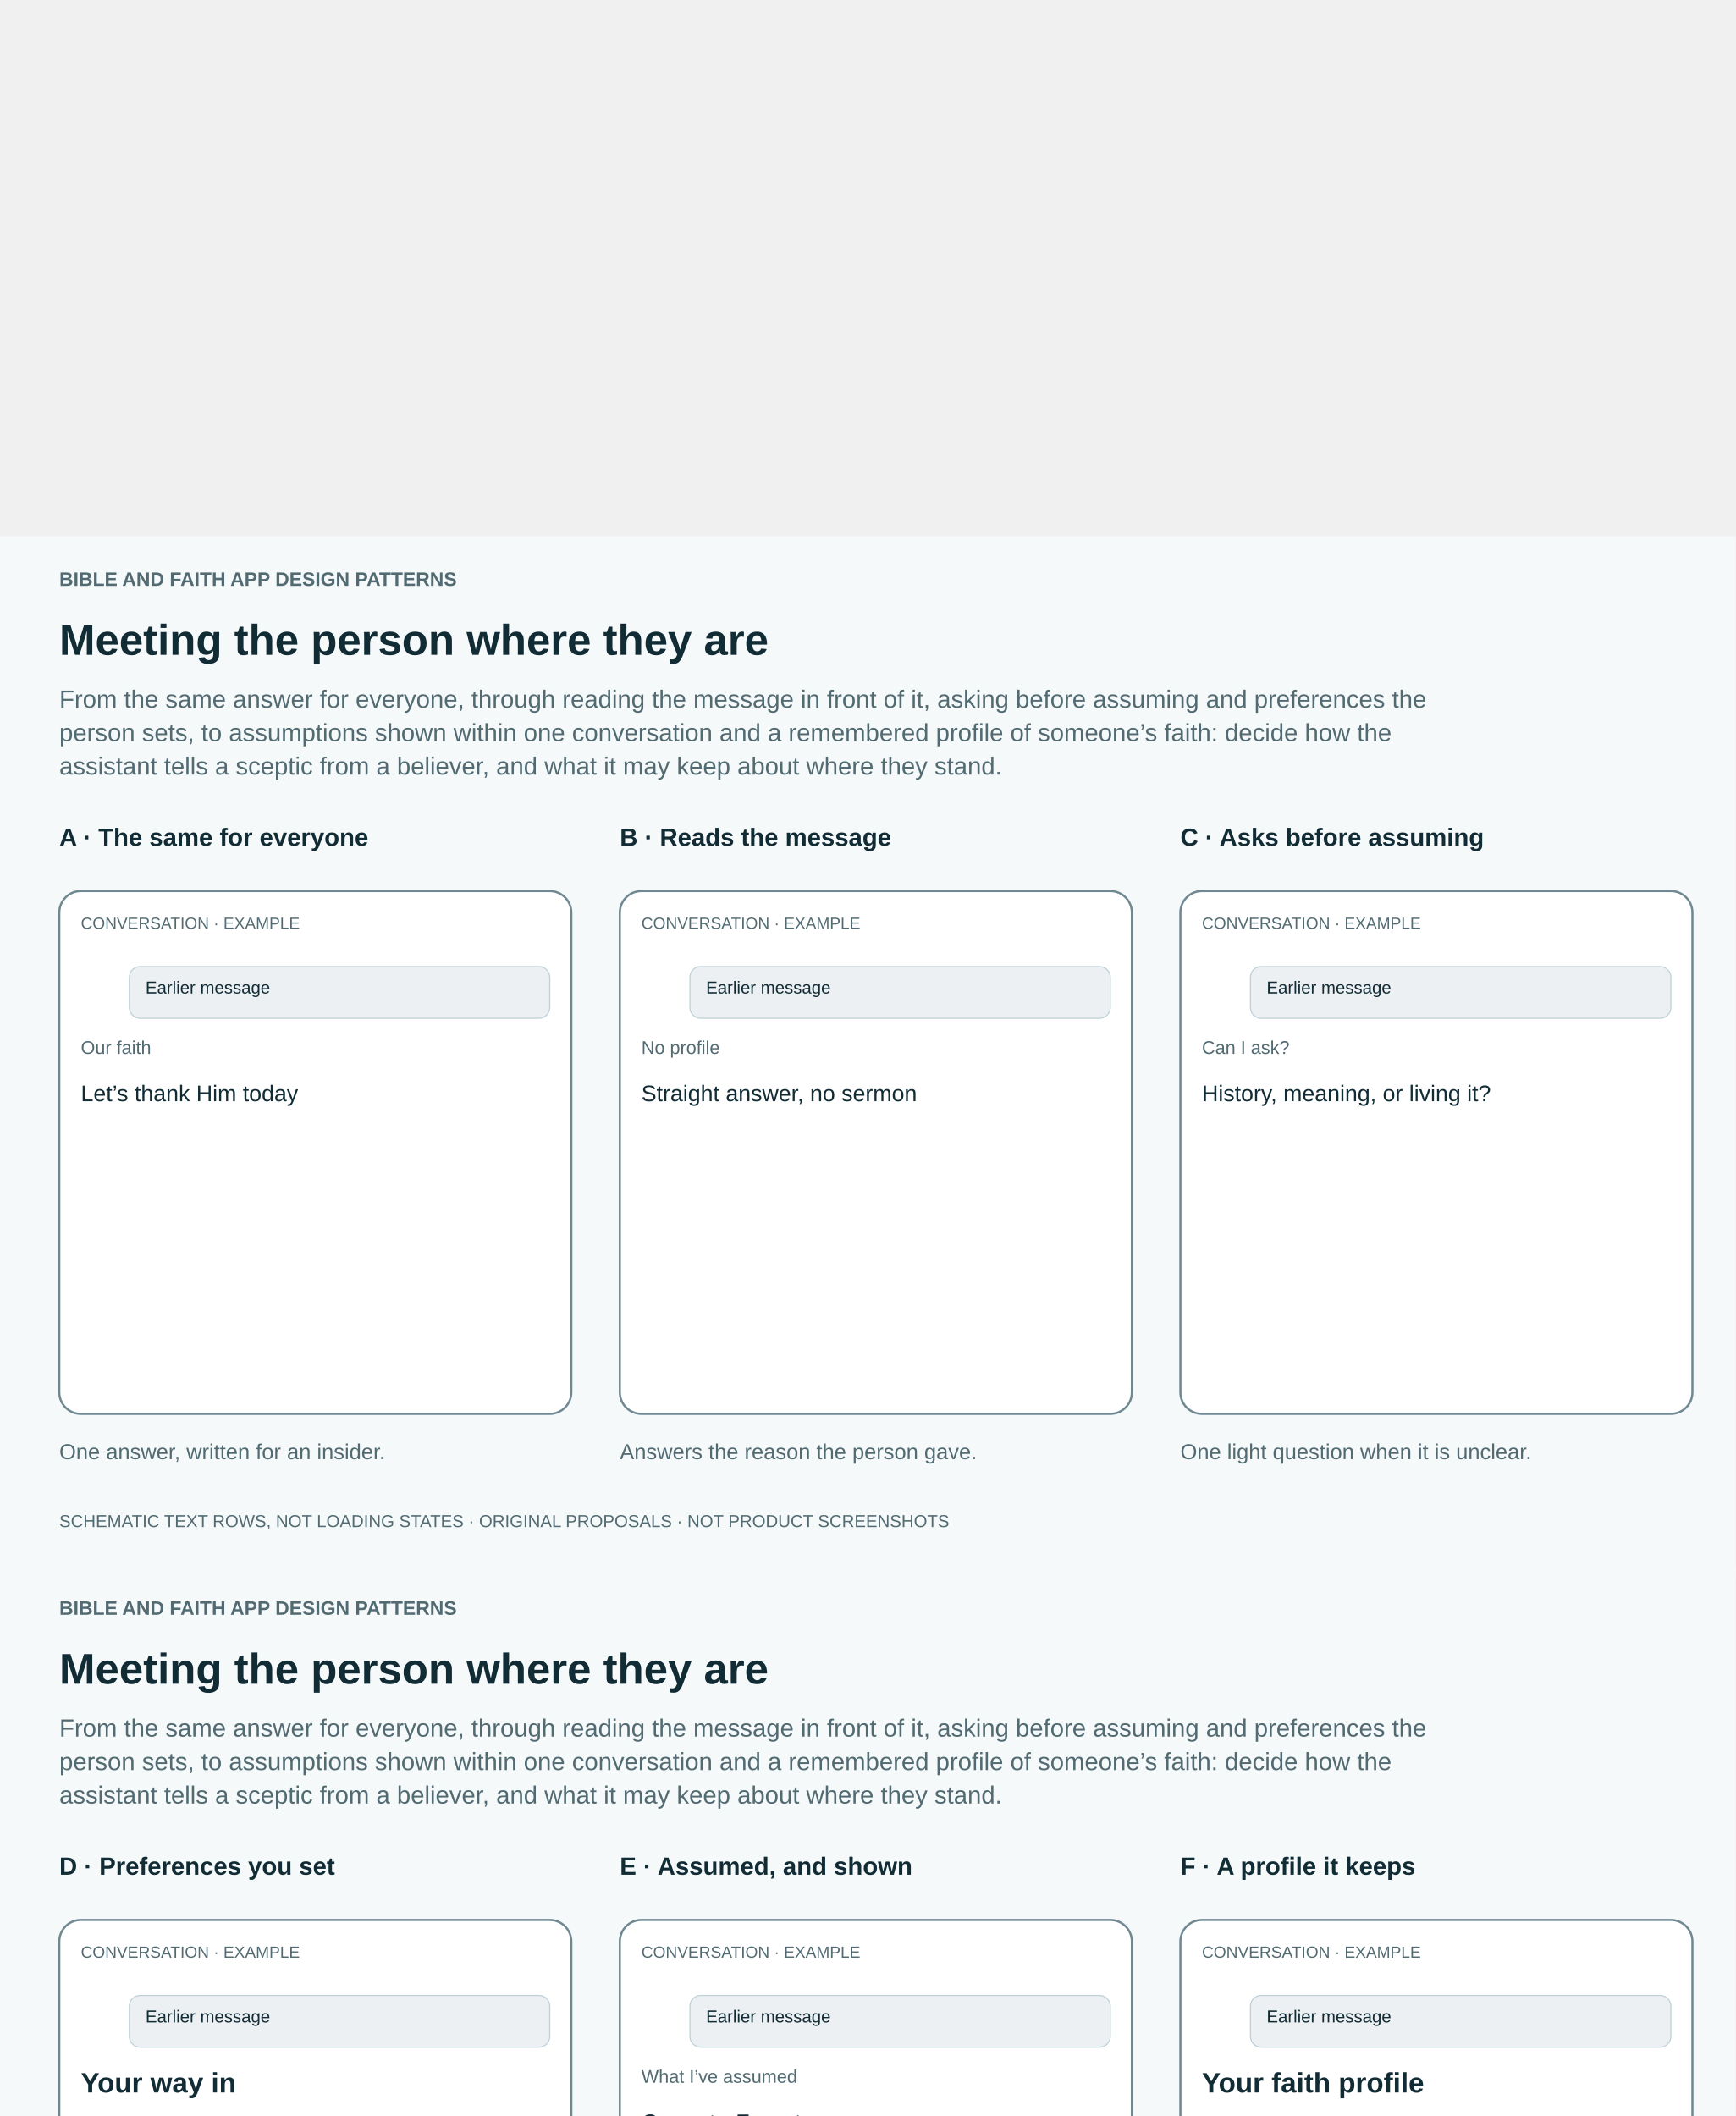
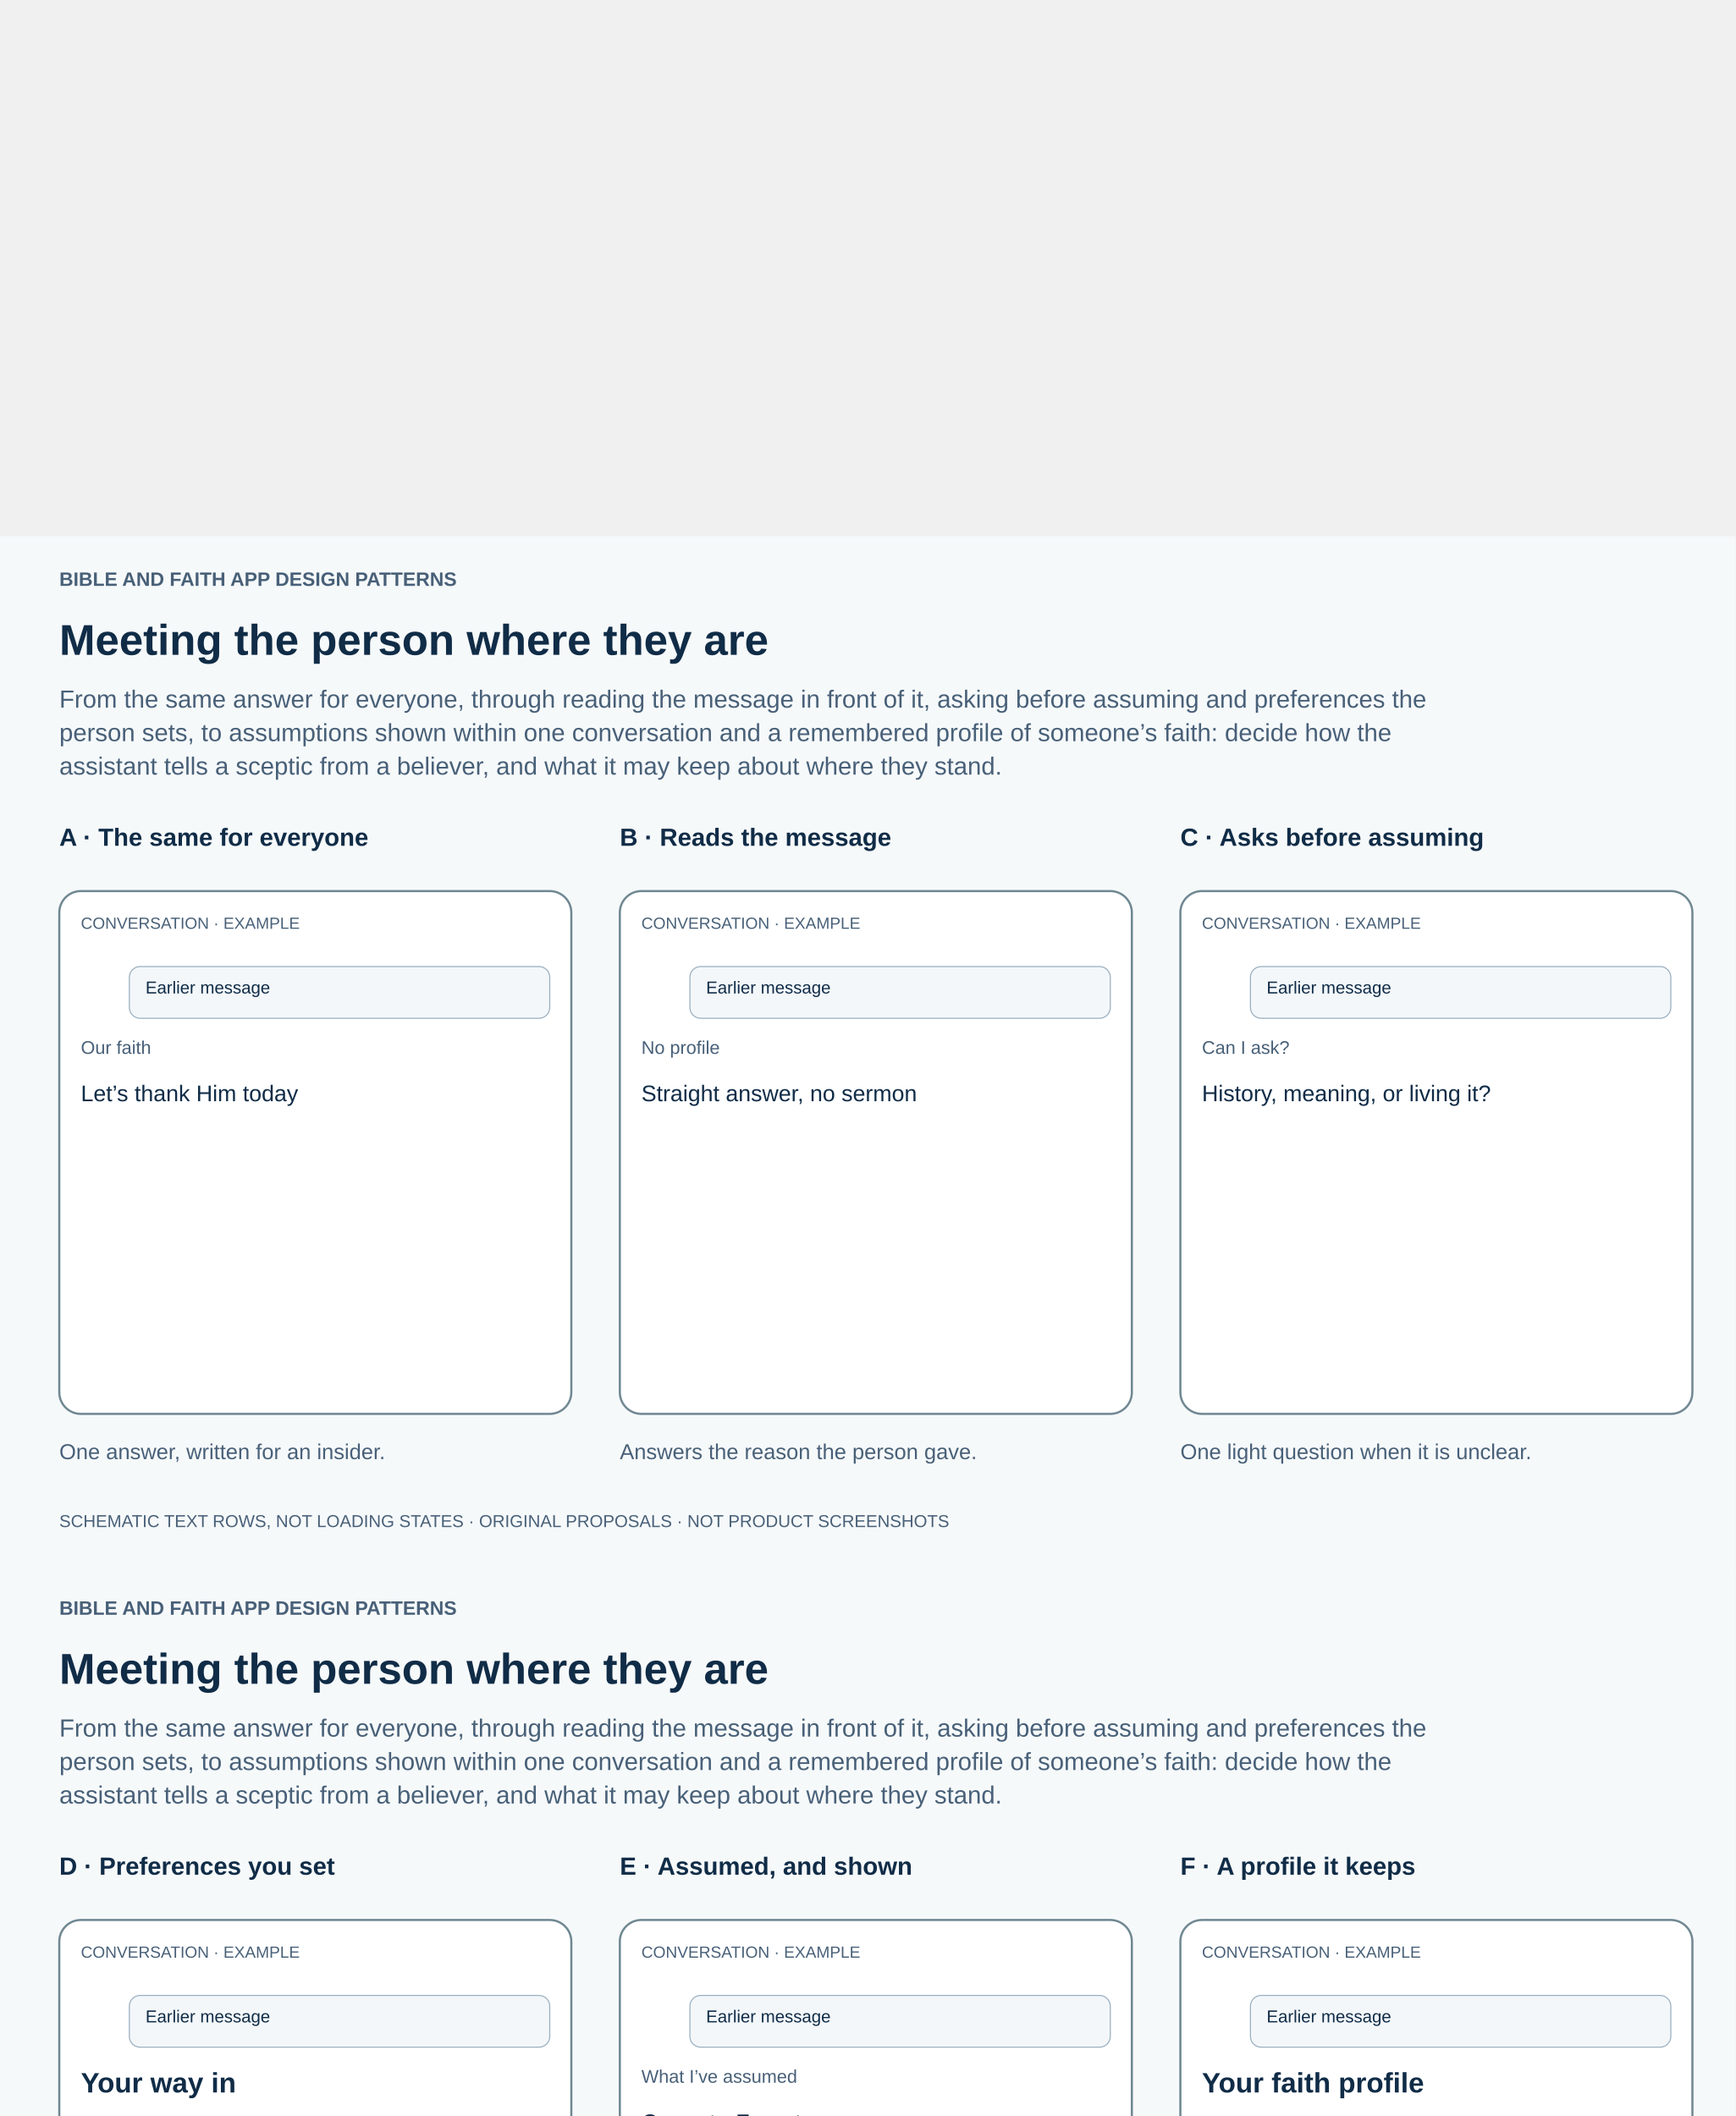
- <svg xmlns="http://www.w3.org/2000/svg" viewBox="0 0 1610 1963" role="img" aria-label="Meeting the person where they are">
+ <svg xmlns="http://www.w3.org/2000/svg" viewBox="0 0 1610 1963" role="img" aria-label="Meeting the person where they are" data-illustration-theme="light">
  <svg y="0" viewBox="0 0 1610 968" role="img" aria-labelledby="title-0 desc-0">
    <rect width="1610" height="968" fill="#f6f9fa" />
    <g font-family="Arial, sans-serif">
-       <text x="55" y="46" font-size="18" fill="#526b72" font-weight="700">BIBLE AND FAITH APP DESIGN PATTERNS</text>
-       <text x="55" y="110" font-size="40" fill="#122c35" font-weight="700">Meeting the person where they are</text>
-       <text x="55" y="159.0" font-size="23" fill="#526b72">From the same answer for everyone, through reading the message in front of it, asking before assuming and preferences the</text>
-       <text x="55" y="190.05" font-size="23" fill="#526b72">person sets, to assumptions shown within one conversation and a remembered profile of someone’s faith: decide how the</text>
-       <text x="55" y="221.1" font-size="23" fill="#526b72">assistant tells a sceptic from a believer, and what it may keep about where they stand.</text>
-       <rect x="55" y="329.15" width="475" height="485.0" rx="20" fill="#fff" stroke="#708892" stroke-width="2" />
-       <text x="55" y="287.15" font-size="23" fill="#122c35" font-weight="700">A · The same for everyone</text>
-       <text x="75" y="364.15" font-size="15" fill="#526b72">CONVERSATION · EXAMPLE</text>
-       <rect x="120" y="399.15" width="390" height="48" rx="10" fill="#edf0f3" stroke="#bdd0d6" />
-       <text x="135" y="424.15" font-size="16" fill="#122c35">Earlier message</text>
-       <text x="75" y="480.15" font-size="17" fill="#526b72">Our faith</text>
-       <text x="75" y="524.1" font-size="21" fill="#122c35">Let’s thank Him today</text>
-       <rect x="575" y="329.15" width="475" height="485.0" rx="20" fill="#fff" stroke="#708892" stroke-width="2" />
-       <text x="575" y="287.15" font-size="23" fill="#122c35" font-weight="700">B · Reads the message</text>
-       <text x="595" y="364.15" font-size="15" fill="#526b72">CONVERSATION · EXAMPLE</text>
-       <rect x="640" y="399.15" width="390" height="48" rx="10" fill="#edf0f3" stroke="#bdd0d6" />
-       <text x="655" y="424.15" font-size="16" fill="#122c35">Earlier message</text>
-       <text x="595" y="480.15" font-size="17" fill="#526b72">No profile</text>
-       <text x="595" y="524.1" font-size="21" fill="#122c35">Straight answer, no sermon</text>
-       <rect x="1095" y="329.15" width="475" height="485.0" rx="20" fill="#fff" stroke="#708892" stroke-width="2" />
-       <text x="1095" y="287.15" font-size="23" fill="#122c35" font-weight="700">C · Asks before assuming</text>
-       <text x="1115" y="364.15" font-size="15" fill="#526b72">CONVERSATION · EXAMPLE</text>
-       <rect x="1160" y="399.15" width="390" height="48" rx="10" fill="#edf0f3" stroke="#bdd0d6" />
-       <text x="1175" y="424.15" font-size="16" fill="#122c35">Earlier message</text>
-       <text x="1115" y="480.15" font-size="17" fill="#526b72">Can I ask?</text>
-       <text x="1115" y="524.1" font-size="21" fill="#122c35">History, meaning, or living it?</text>
-       <text x="55" y="856.15" font-size="20" fill="#526b72">One answer, written for an insider.</text>
-       <text x="575" y="856.15" font-size="20" fill="#526b72">Answers the reason the person gave.</text>
-       <text x="1095" y="856.15" font-size="20" fill="#526b72">One light question when it is unclear.</text>
-       <text x="55" y="919.15" font-size="16" fill="#526b72">SCHEMATIC TEXT ROWS, NOT LOADING STATES · ORIGINAL PROPOSALS · NOT PRODUCT SCREENSHOTS</text>
+       <text x="55" y="46" font-size="18" fill="#486078" font-weight="700">BIBLE AND FAITH APP DESIGN PATTERNS</text>
+       <text x="55" y="110" font-size="40" fill="#102c47" font-weight="700">Meeting the person where they are</text>
+       <text x="55" y="159.0" font-size="23" fill="#486078">From the same answer for everyone, through reading the message in front of it, asking before assuming and preferences the</text>
+       <text x="55" y="190.05" font-size="23" fill="#486078">person sets, to assumptions shown within one conversation and a remembered profile of someone’s faith: decide how the</text>
+       <text x="55" y="221.1" font-size="23" fill="#486078">assistant tells a sceptic from a believer, and what it may keep about where they stand.</text>
+       <rect x="55" y="329.15" width="475" height="485.0" rx="20" fill="#ffffff" stroke="#708892" stroke-width="2" />
+       <text x="55" y="287.15" font-size="23" fill="#102c47" font-weight="700">A · The same for everyone</text>
+       <text x="75" y="364.15" font-size="15" fill="#486078">CONVERSATION · EXAMPLE</text>
+       <rect x="120" y="399.15" width="390" height="48" rx="10" fill="#f3f7fa" stroke="#9aafbf" />
+       <text x="135" y="424.15" font-size="16" fill="#102c47">Earlier message</text>
+       <text x="75" y="480.15" font-size="17" fill="#486078">Our faith</text>
+       <text x="75" y="524.1" font-size="21" fill="#102c47">Let’s thank Him today</text>
+       <rect x="575" y="329.15" width="475" height="485.0" rx="20" fill="#ffffff" stroke="#708892" stroke-width="2" />
+       <text x="575" y="287.15" font-size="23" fill="#102c47" font-weight="700">B · Reads the message</text>
+       <text x="595" y="364.15" font-size="15" fill="#486078">CONVERSATION · EXAMPLE</text>
+       <rect x="640" y="399.15" width="390" height="48" rx="10" fill="#f3f7fa" stroke="#9aafbf" />
+       <text x="655" y="424.15" font-size="16" fill="#102c47">Earlier message</text>
+       <text x="595" y="480.15" font-size="17" fill="#486078">No profile</text>
+       <text x="595" y="524.1" font-size="21" fill="#102c47">Straight answer, no sermon</text>
+       <rect x="1095" y="329.15" width="475" height="485.0" rx="20" fill="#ffffff" stroke="#708892" stroke-width="2" />
+       <text x="1095" y="287.15" font-size="23" fill="#102c47" font-weight="700">C · Asks before assuming</text>
+       <text x="1115" y="364.15" font-size="15" fill="#486078">CONVERSATION · EXAMPLE</text>
+       <rect x="1160" y="399.15" width="390" height="48" rx="10" fill="#f3f7fa" stroke="#9aafbf" />
+       <text x="1175" y="424.15" font-size="16" fill="#102c47">Earlier message</text>
+       <text x="1115" y="480.15" font-size="17" fill="#486078">Can I ask?</text>
+       <text x="1115" y="524.1" font-size="21" fill="#102c47">History, meaning, or living it?</text>
+       <text x="55" y="856.15" font-size="20" fill="#486078">One answer, written for an insider.</text>
+       <text x="575" y="856.15" font-size="20" fill="#486078">Answers the reason the person gave.</text>
+       <text x="1095" y="856.15" font-size="20" fill="#486078">One light question when it is unclear.</text>
+       <text x="55" y="919.15" font-size="16" fill="#486078">SCHEMATIC TEXT ROWS, NOT LOADING STATES · ORIGINAL PROPOSALS · NOT PRODUCT SCREENSHOTS</text>
    </g>
  </svg>
  <svg y="968" viewBox="0 0 1610 995" role="img" aria-labelledby="title-3 desc-3">
    <rect width="1610" height="995" fill="#f6f9fa" />
    <g font-family="Arial, sans-serif">
-       <text x="55" y="46" font-size="18" fill="#526b72" font-weight="700">BIBLE AND FAITH APP DESIGN PATTERNS</text>
-       <text x="55" y="110" font-size="40" fill="#122c35" font-weight="700">Meeting the person where they are</text>
-       <text x="55" y="159.0" font-size="23" fill="#526b72">From the same answer for everyone, through reading the message in front of it, asking before assuming and preferences the</text>
-       <text x="55" y="190.05" font-size="23" fill="#526b72">person sets, to assumptions shown within one conversation and a remembered profile of someone’s faith: decide how the</text>
-       <text x="55" y="221.1" font-size="23" fill="#526b72">assistant tells a sceptic from a believer, and what it may keep about where they stand.</text>
-       <rect x="55" y="329.15" width="475" height="485.0" rx="20" fill="#fff" stroke="#708892" stroke-width="2" />
-       <text x="55" y="287.15" font-size="23" fill="#122c35" font-weight="700">D · Preferences you set</text>
-       <text x="75" y="364.15" font-size="15" fill="#526b72">CONVERSATION · EXAMPLE</text>
-       <rect x="120" y="399.15" width="390" height="48" rx="10" fill="#edf0f3" stroke="#bdd0d6" />
-       <text x="135" y="424.15" font-size="16" fill="#122c35">Earlier message</text>
-       <text x="75" y="489.15" font-size="26" fill="#122c35" font-weight="700">Your way in</text>
-       <text x="75" y="536.25" font-size="21" fill="#122c35">History · Change</text>
-       <rect x="575" y="329.15" width="475" height="485.0" rx="20" fill="#fff" stroke="#708892" stroke-width="2" />
-       <text x="575" y="287.15" font-size="23" fill="#122c35" font-weight="700">E · Assumed, and shown</text>
-       <text x="595" y="364.15" font-size="15" fill="#526b72">CONVERSATION · EXAMPLE</text>
-       <rect x="640" y="399.15" width="390" height="48" rx="10" fill="#edf0f3" stroke="#bdd0d6" />
-       <text x="655" y="424.15" font-size="16" fill="#122c35">Earlier message</text>
-       <text x="595" y="480.15" font-size="17" fill="#526b72">What I’ve assumed</text>
-       <text x="595" y="524.1" font-size="21" fill="#122c35">Correct · Forget</text>
-       <rect x="1095" y="329.15" width="475" height="485.0" rx="20" fill="#fff" stroke="#708892" stroke-width="2" />
-       <text x="1095" y="287.15" font-size="23" fill="#122c35" font-weight="700">F · A profile it keeps</text>
-       <text x="1115" y="364.15" font-size="15" fill="#526b72">CONVERSATION · EXAMPLE</text>
-       <rect x="1160" y="399.15" width="390" height="48" rx="10" fill="#edf0f3" stroke="#bdd0d6" />
-       <text x="1175" y="424.15" font-size="16" fill="#122c35">Earlier message</text>
-       <text x="1115" y="489.15" font-size="26" fill="#122c35" font-weight="700">Your faith profile</text>
-       <text x="1115" y="536.25" font-size="21" fill="#122c35">Stage: seeker</text>
-       <text x="55" y="856.15" font-size="20" fill="#526b72">A visible way in, chosen and changeable.</text>
-       <text x="575" y="856.15" font-size="20" fill="#526b72">What it assumed in this chat, with Correct</text>
-       <text x="575" y="883.15" font-size="20" fill="#526b72">and Forget.</text>
-       <text x="1095" y="856.15" font-size="20" fill="#526b72">Faith stage and tradition inferred and</text>
-       <text x="1095" y="883.15" font-size="20" fill="#526b72">remembered.</text>
-       <text x="55" y="946.15" font-size="16" fill="#526b72">SCHEMATIC TEXT ROWS, NOT LOADING STATES · ORIGINAL PROPOSALS · NOT PRODUCT SCREENSHOTS</text>
+       <text x="55" y="46" font-size="18" fill="#486078" font-weight="700">BIBLE AND FAITH APP DESIGN PATTERNS</text>
+       <text x="55" y="110" font-size="40" fill="#102c47" font-weight="700">Meeting the person where they are</text>
+       <text x="55" y="159.0" font-size="23" fill="#486078">From the same answer for everyone, through reading the message in front of it, asking before assuming and preferences the</text>
+       <text x="55" y="190.05" font-size="23" fill="#486078">person sets, to assumptions shown within one conversation and a remembered profile of someone’s faith: decide how the</text>
+       <text x="55" y="221.1" font-size="23" fill="#486078">assistant tells a sceptic from a believer, and what it may keep about where they stand.</text>
+       <rect x="55" y="329.15" width="475" height="485.0" rx="20" fill="#ffffff" stroke="#708892" stroke-width="2" />
+       <text x="55" y="287.15" font-size="23" fill="#102c47" font-weight="700">D · Preferences you set</text>
+       <text x="75" y="364.15" font-size="15" fill="#486078">CONVERSATION · EXAMPLE</text>
+       <rect x="120" y="399.15" width="390" height="48" rx="10" fill="#f3f7fa" stroke="#9aafbf" />
+       <text x="135" y="424.15" font-size="16" fill="#102c47">Earlier message</text>
+       <text x="75" y="489.15" font-size="26" fill="#102c47" font-weight="700">Your way in</text>
+       <text x="75" y="536.25" font-size="21" fill="#102c47">History · Change</text>
+       <rect x="575" y="329.15" width="475" height="485.0" rx="20" fill="#ffffff" stroke="#708892" stroke-width="2" />
+       <text x="575" y="287.15" font-size="23" fill="#102c47" font-weight="700">E · Assumed, and shown</text>
+       <text x="595" y="364.15" font-size="15" fill="#486078">CONVERSATION · EXAMPLE</text>
+       <rect x="640" y="399.15" width="390" height="48" rx="10" fill="#f3f7fa" stroke="#9aafbf" />
+       <text x="655" y="424.15" font-size="16" fill="#102c47">Earlier message</text>
+       <text x="595" y="480.15" font-size="17" fill="#486078">What I’ve assumed</text>
+       <text x="595" y="524.1" font-size="21" fill="#102c47">Correct · Forget</text>
+       <rect x="1095" y="329.15" width="475" height="485.0" rx="20" fill="#ffffff" stroke="#708892" stroke-width="2" />
+       <text x="1095" y="287.15" font-size="23" fill="#102c47" font-weight="700">F · A profile it keeps</text>
+       <text x="1115" y="364.15" font-size="15" fill="#486078">CONVERSATION · EXAMPLE</text>
+       <rect x="1160" y="399.15" width="390" height="48" rx="10" fill="#f3f7fa" stroke="#9aafbf" />
+       <text x="1175" y="424.15" font-size="16" fill="#102c47">Earlier message</text>
+       <text x="1115" y="489.15" font-size="26" fill="#102c47" font-weight="700">Your faith profile</text>
+       <text x="1115" y="536.25" font-size="21" fill="#102c47">Stage: seeker</text>
+       <text x="55" y="856.15" font-size="20" fill="#486078">A visible way in, chosen and changeable.</text>
+       <text x="575" y="856.15" font-size="20" fill="#486078">What it assumed in this chat, with Correct</text>
+       <text x="575" y="883.15" font-size="20" fill="#486078">and Forget.</text>
+       <text x="1095" y="856.15" font-size="20" fill="#486078">Faith stage and tradition inferred and</text>
+       <text x="1095" y="883.15" font-size="20" fill="#486078">remembered.</text>
+       <text x="55" y="946.15" font-size="16" fill="#486078">SCHEMATIC TEXT ROWS, NOT LOADING STATES · ORIGINAL PROPOSALS · NOT PRODUCT SCREENSHOTS</text>
    </g>
  </svg>
</svg>
